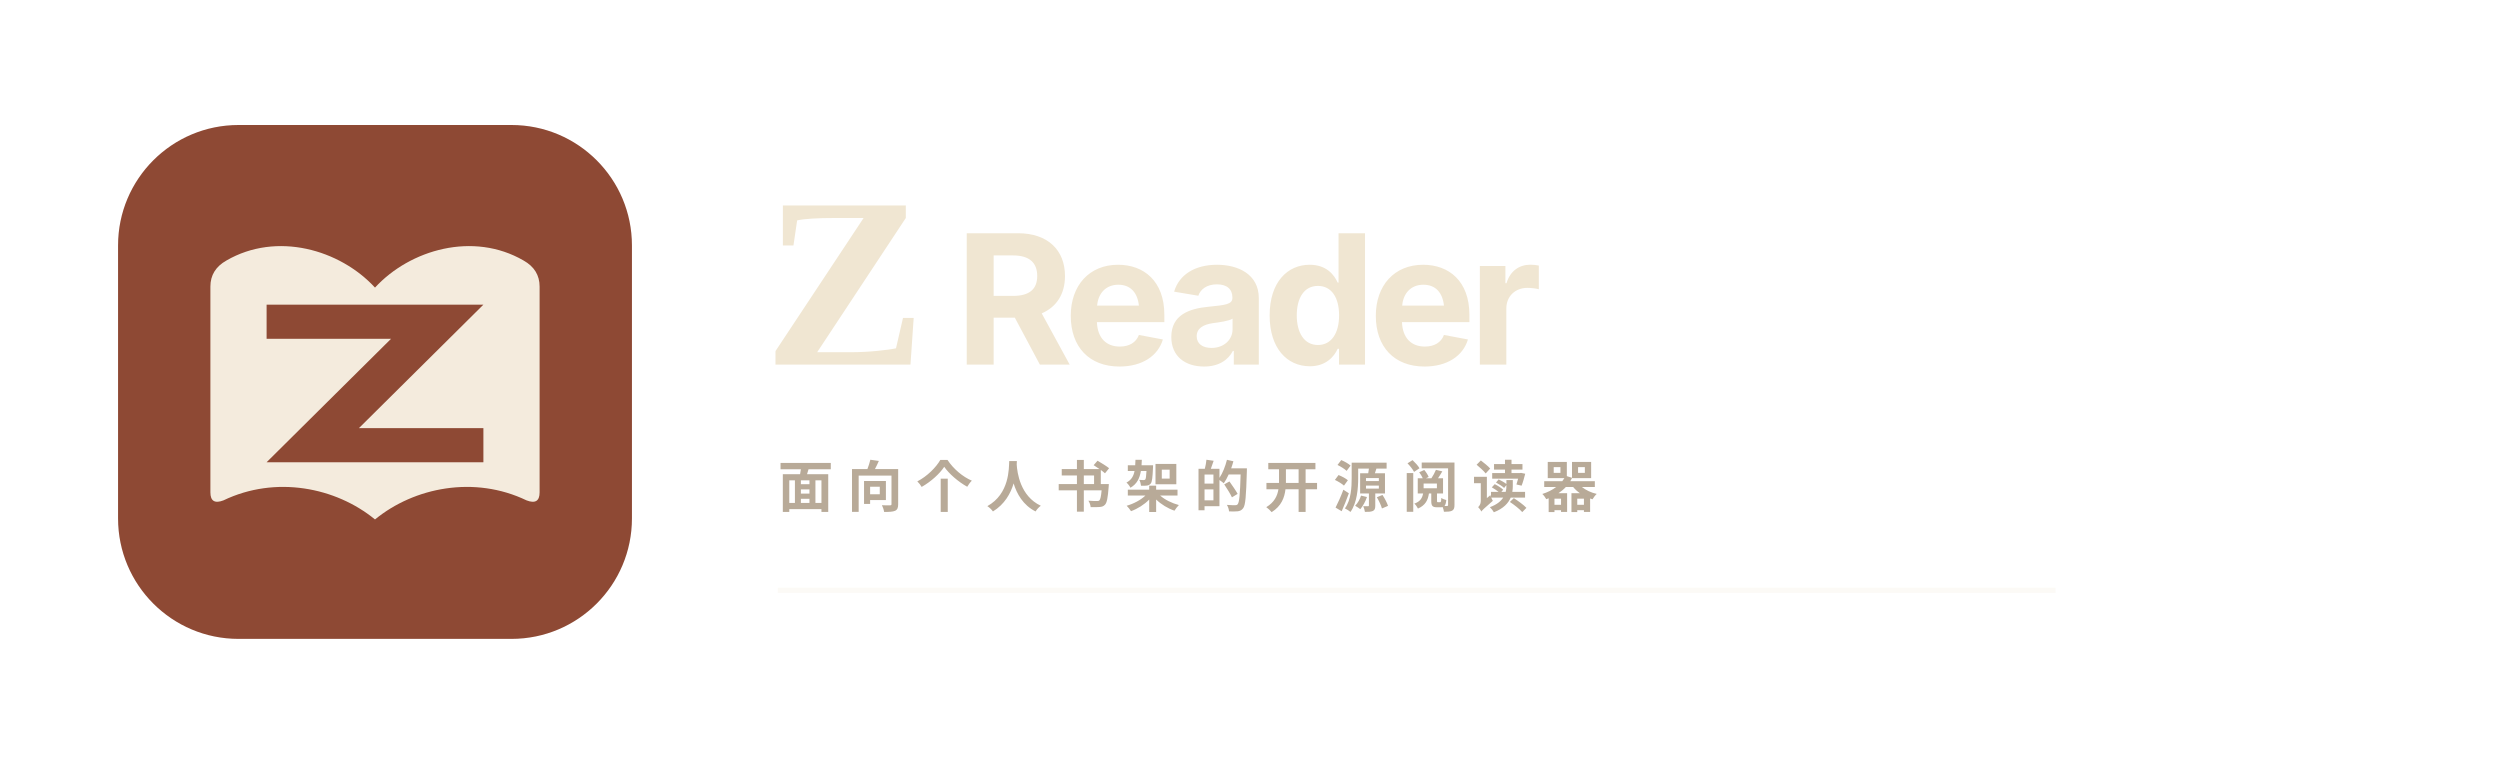
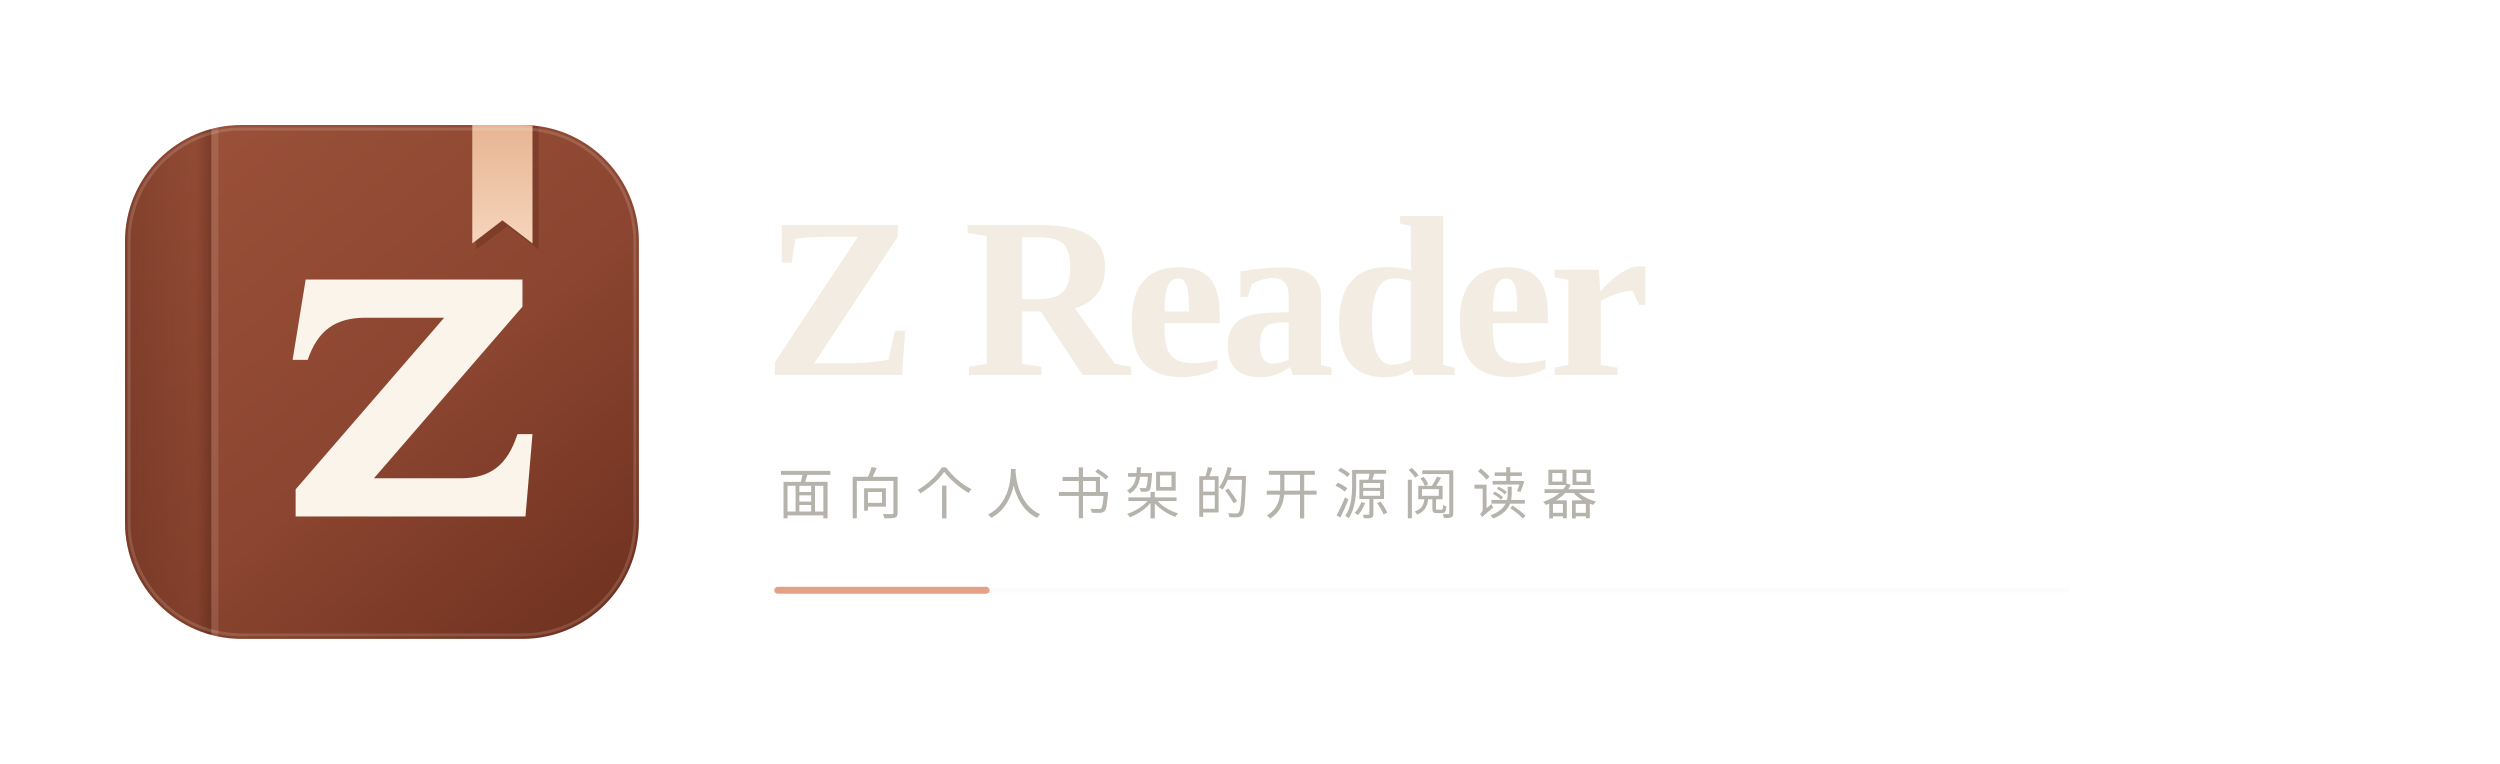
<svg xmlns="http://www.w3.org/2000/svg" viewBox="0 0 720 220" fill="none">
-   <svg x="34" y="36" width="148" height="148" viewBox="0 0 512 512">
-     <rect width="512" height="512" rx="120" fill="#8E4934" />
-     <path fill="#F4EBDD" fill-rule="evenodd" d="M256 162C221 124 158 106 108 135Q92 144 92 161V366Q92 379 105 374C157 349 217 361 256 393C295 361 355 349 407 374Q420 379 420 366V161Q420 144 404 135C354 106 291 124 256 162ZM148 179H364L240 302H364V336H148L272 213H148Z" />
+   <defs>
+     <clipPath id="wml-cover-clip">
+       <rect width="512" height="512" rx="116" />
+     </clipPath>
+     <linearGradient id="wml-cover-bg" x1="56" y1="0" x2="480" y2="512" gradientUnits="userSpaceOnUse">
+       <stop offset="0%" stop-color="#9B513A" />
+       <stop offset="55%" stop-color="#8B4530" />
+       <stop offset="100%" stop-color="#6F311F" />
+     </linearGradient>
+     <linearGradient id="wml-spine-shade" x1="0" y1="0" x2="86" y2="0" gradientUnits="userSpaceOnUse">
+       <stop offset="0%" stop-color="#532113" stop-opacity="0.34" />
+       <stop offset="82%" stop-color="#532113" stop-opacity="0.12" />
+       <stop offset="100%" stop-color="#451B0F" stop-opacity="0.38" />
+     </linearGradient>
+     <linearGradient id="wml-bookmark-silk" x1="376" y1="0" x2="376" y2="120" gradientUnits="userSpaceOnUse">
+       <stop offset="0%" stop-color="#E7B594" />
+       <stop offset="100%" stop-color="#F6D5BC" />
+     </linearGradient>
+   </defs>
+   <svg x="36" y="36" width="148" height="148" viewBox="0 0 512 512">
+     <g clip-path="url(#wml-cover-clip)">
+       <rect width="512" height="512" fill="url(#wml-cover-bg)" />
+       <rect x="0" y="0" width="86" height="512" fill="url(#wml-spine-shade)" />
+       <rect x="86" y="0" width="7" height="512" fill="#FFF6EA" fill-opacity="0.12" />
+       <path fill="#451B0F" fill-opacity="0.24" d="M350 0 H412 V124 L381 101 L350 124 Z" />
+       <path fill="url(#wml-bookmark-silk)" d="M346 0 H406 V118 L376 95 L346 118 Z" />
+       <path fill="#FAF4EA" d="M180 154 H396 V181 L248 352 H334 C364 352 381 339 391 308 H406 L399 390 H170 V363 L318 192 H240 C209 192 192 205 182 234 H167 L180 154 Z" />
+     </g>
+     <rect x="4" y="4" width="504" height="504" rx="112" fill="none" stroke="#FFF6EA" stroke-opacity="0.15" stroke-width="3" />
  </svg>
-   <text x="220" y="105" font-family="Georgia, 'Times New Roman', serif" font-size="70" font-weight="600" letter-spacing="-2" fill="#F0E6D2">Z</text>
-   <text x="275" y="105" font-family="-apple-system, BlinkMacSystemFont, 'Segoe UI', sans-serif" font-size="52" font-weight="750" letter-spacing="-2.2" fill="#F0E6D2">Reader</text>
-   <text x="224" y="146" font-family="PingFang SC, system-ui, sans-serif" font-size="16" font-weight="600" letter-spacing="4" fill="#B8AA98">面向个人书架的开源阅读器</text>
-   <path d="M224 170H592" stroke="#F0E6D2" stroke-opacity=".18" stroke-width="1.5" />
+   <text x="220" y="108" font-family="'Playfair Display', Georgia, 'Times New Roman', serif" font-size="66" font-weight="600" letter-spacing="-1.5" fill="#F2ECE2">Z Reader</text>
+   <text x="224" y="148" font-family="'Noto Serif SC', 'PingFang SC', system-ui, sans-serif" font-size="16" font-weight="500" letter-spacing="4" fill="#B5B3AC">面向个人书架的开源阅读器</text>
+   <path d="M224 170H596" stroke="#F2ECE2" stroke-opacity="0.16" stroke-width="1.5" />
+   <path d="M224 170H284" stroke="#E4A186" stroke-width="2" stroke-linecap="round" />
</svg>
